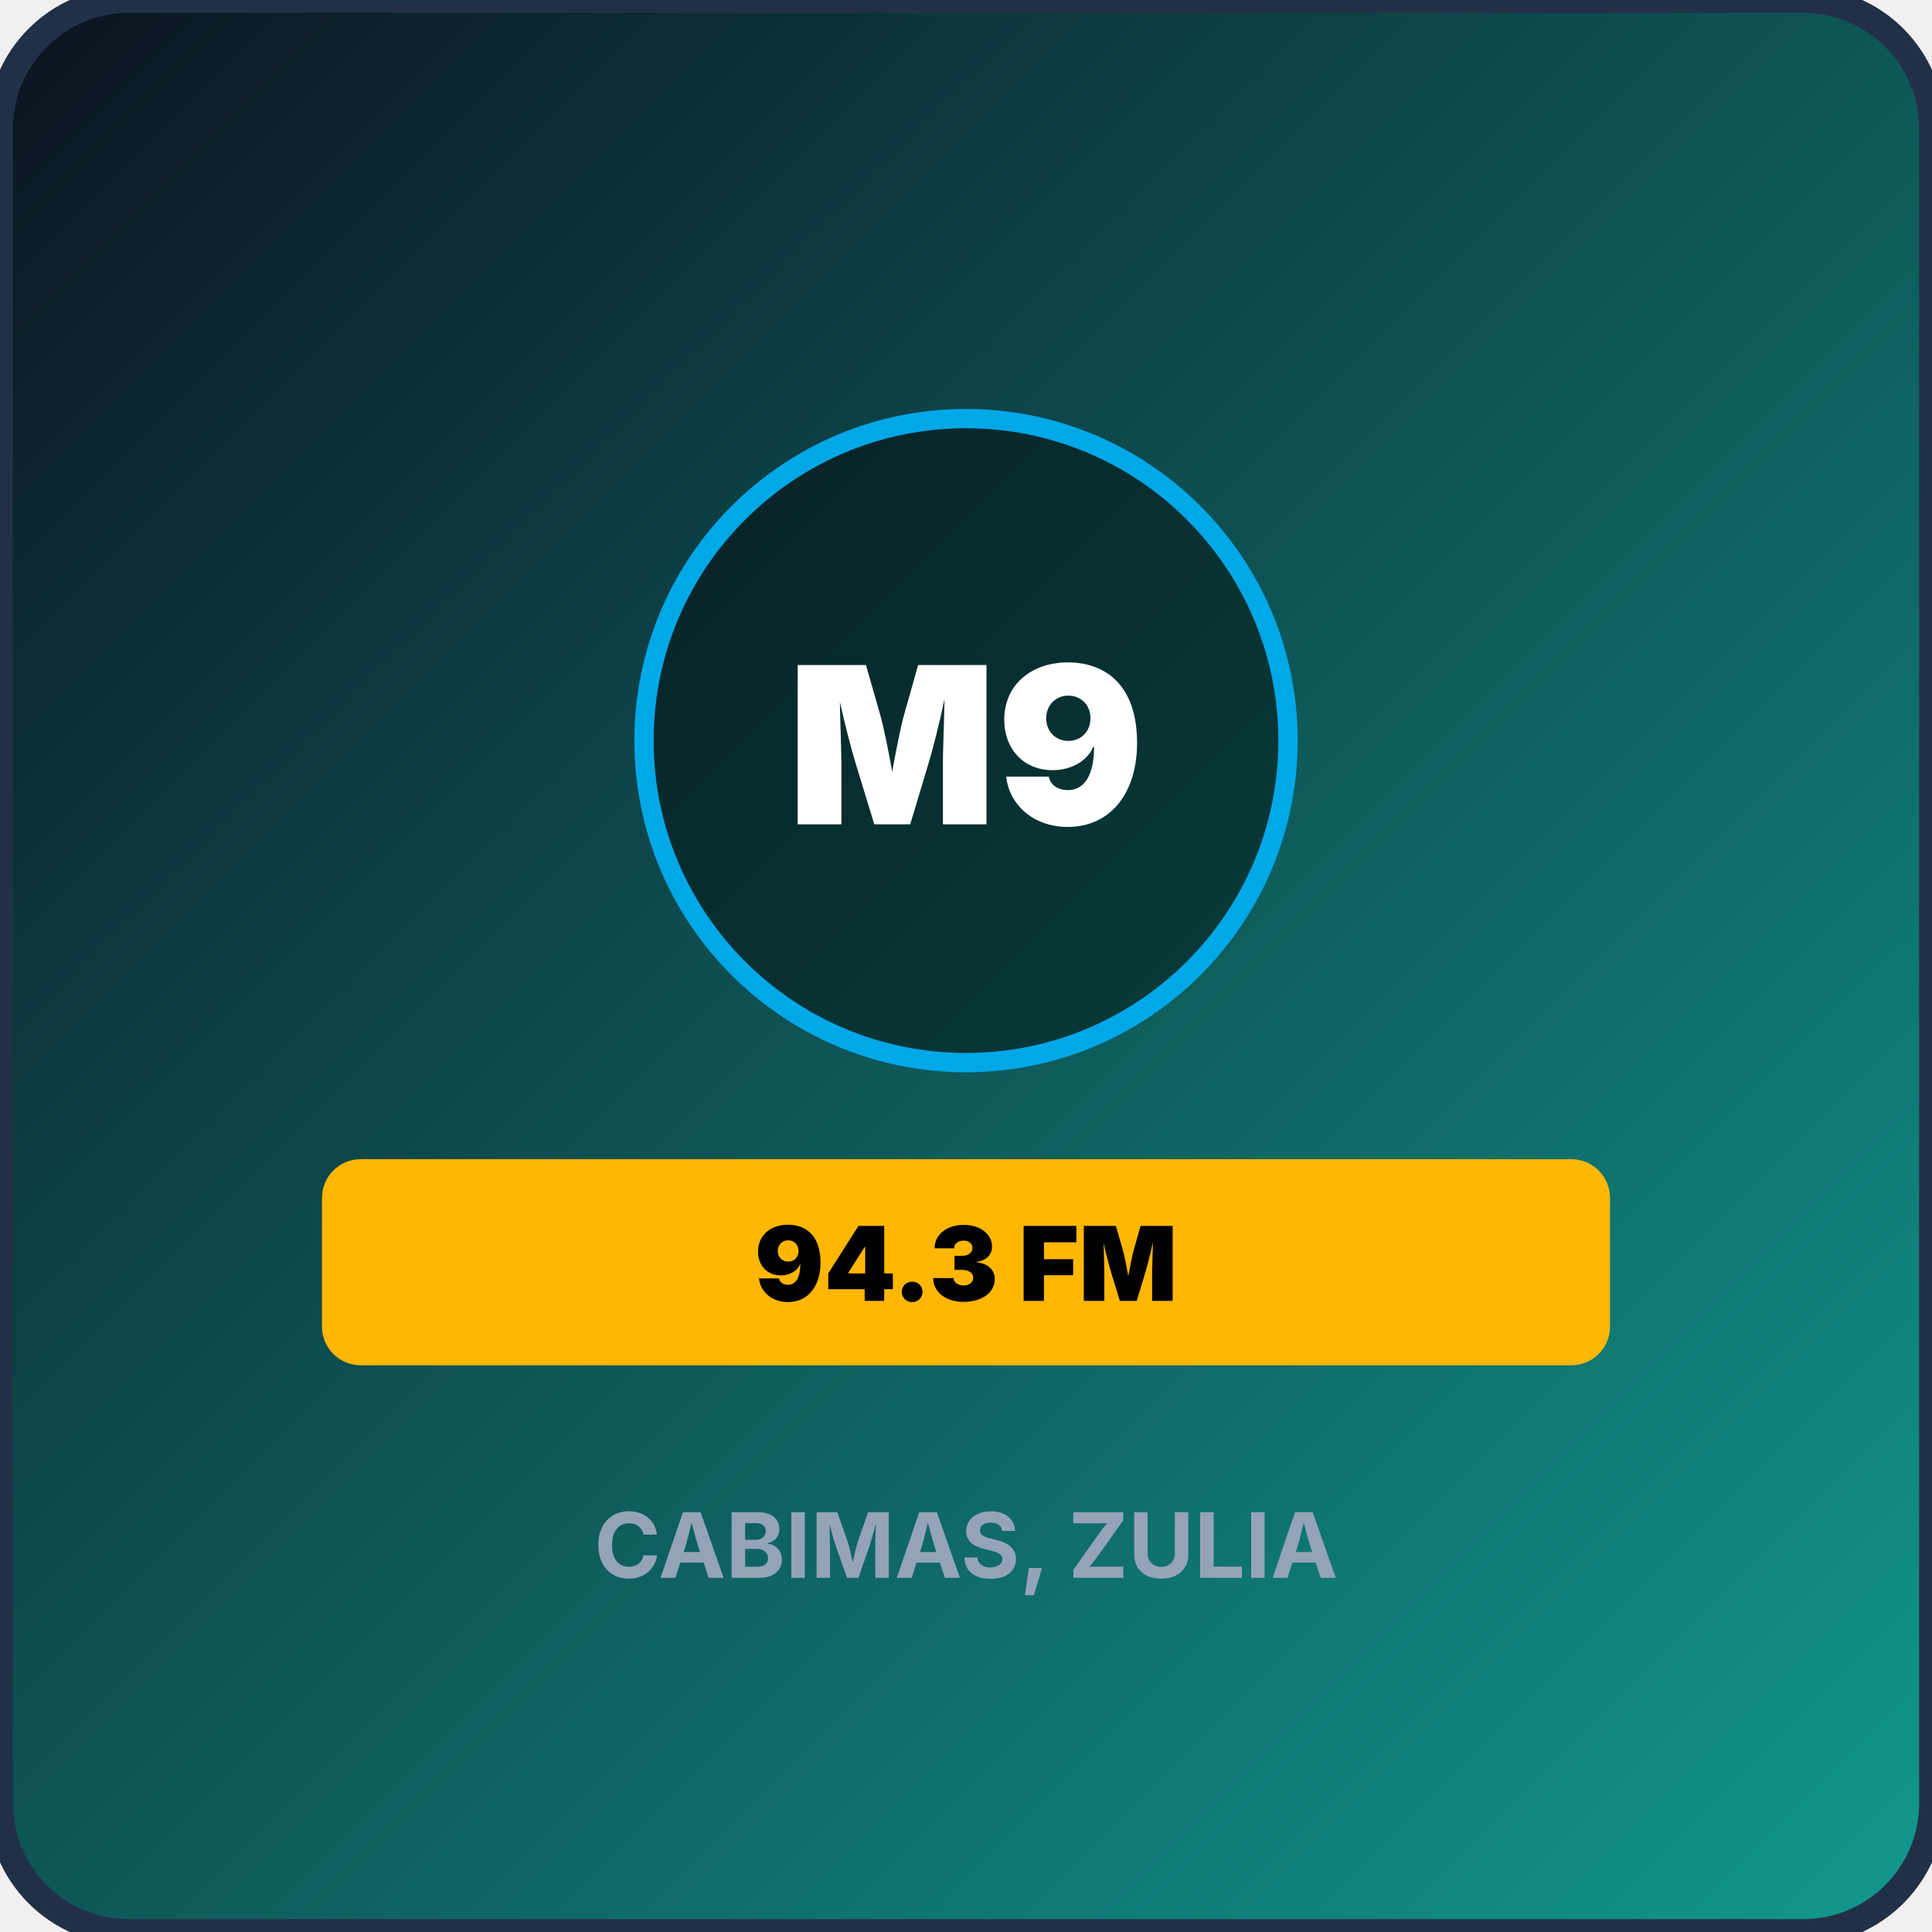
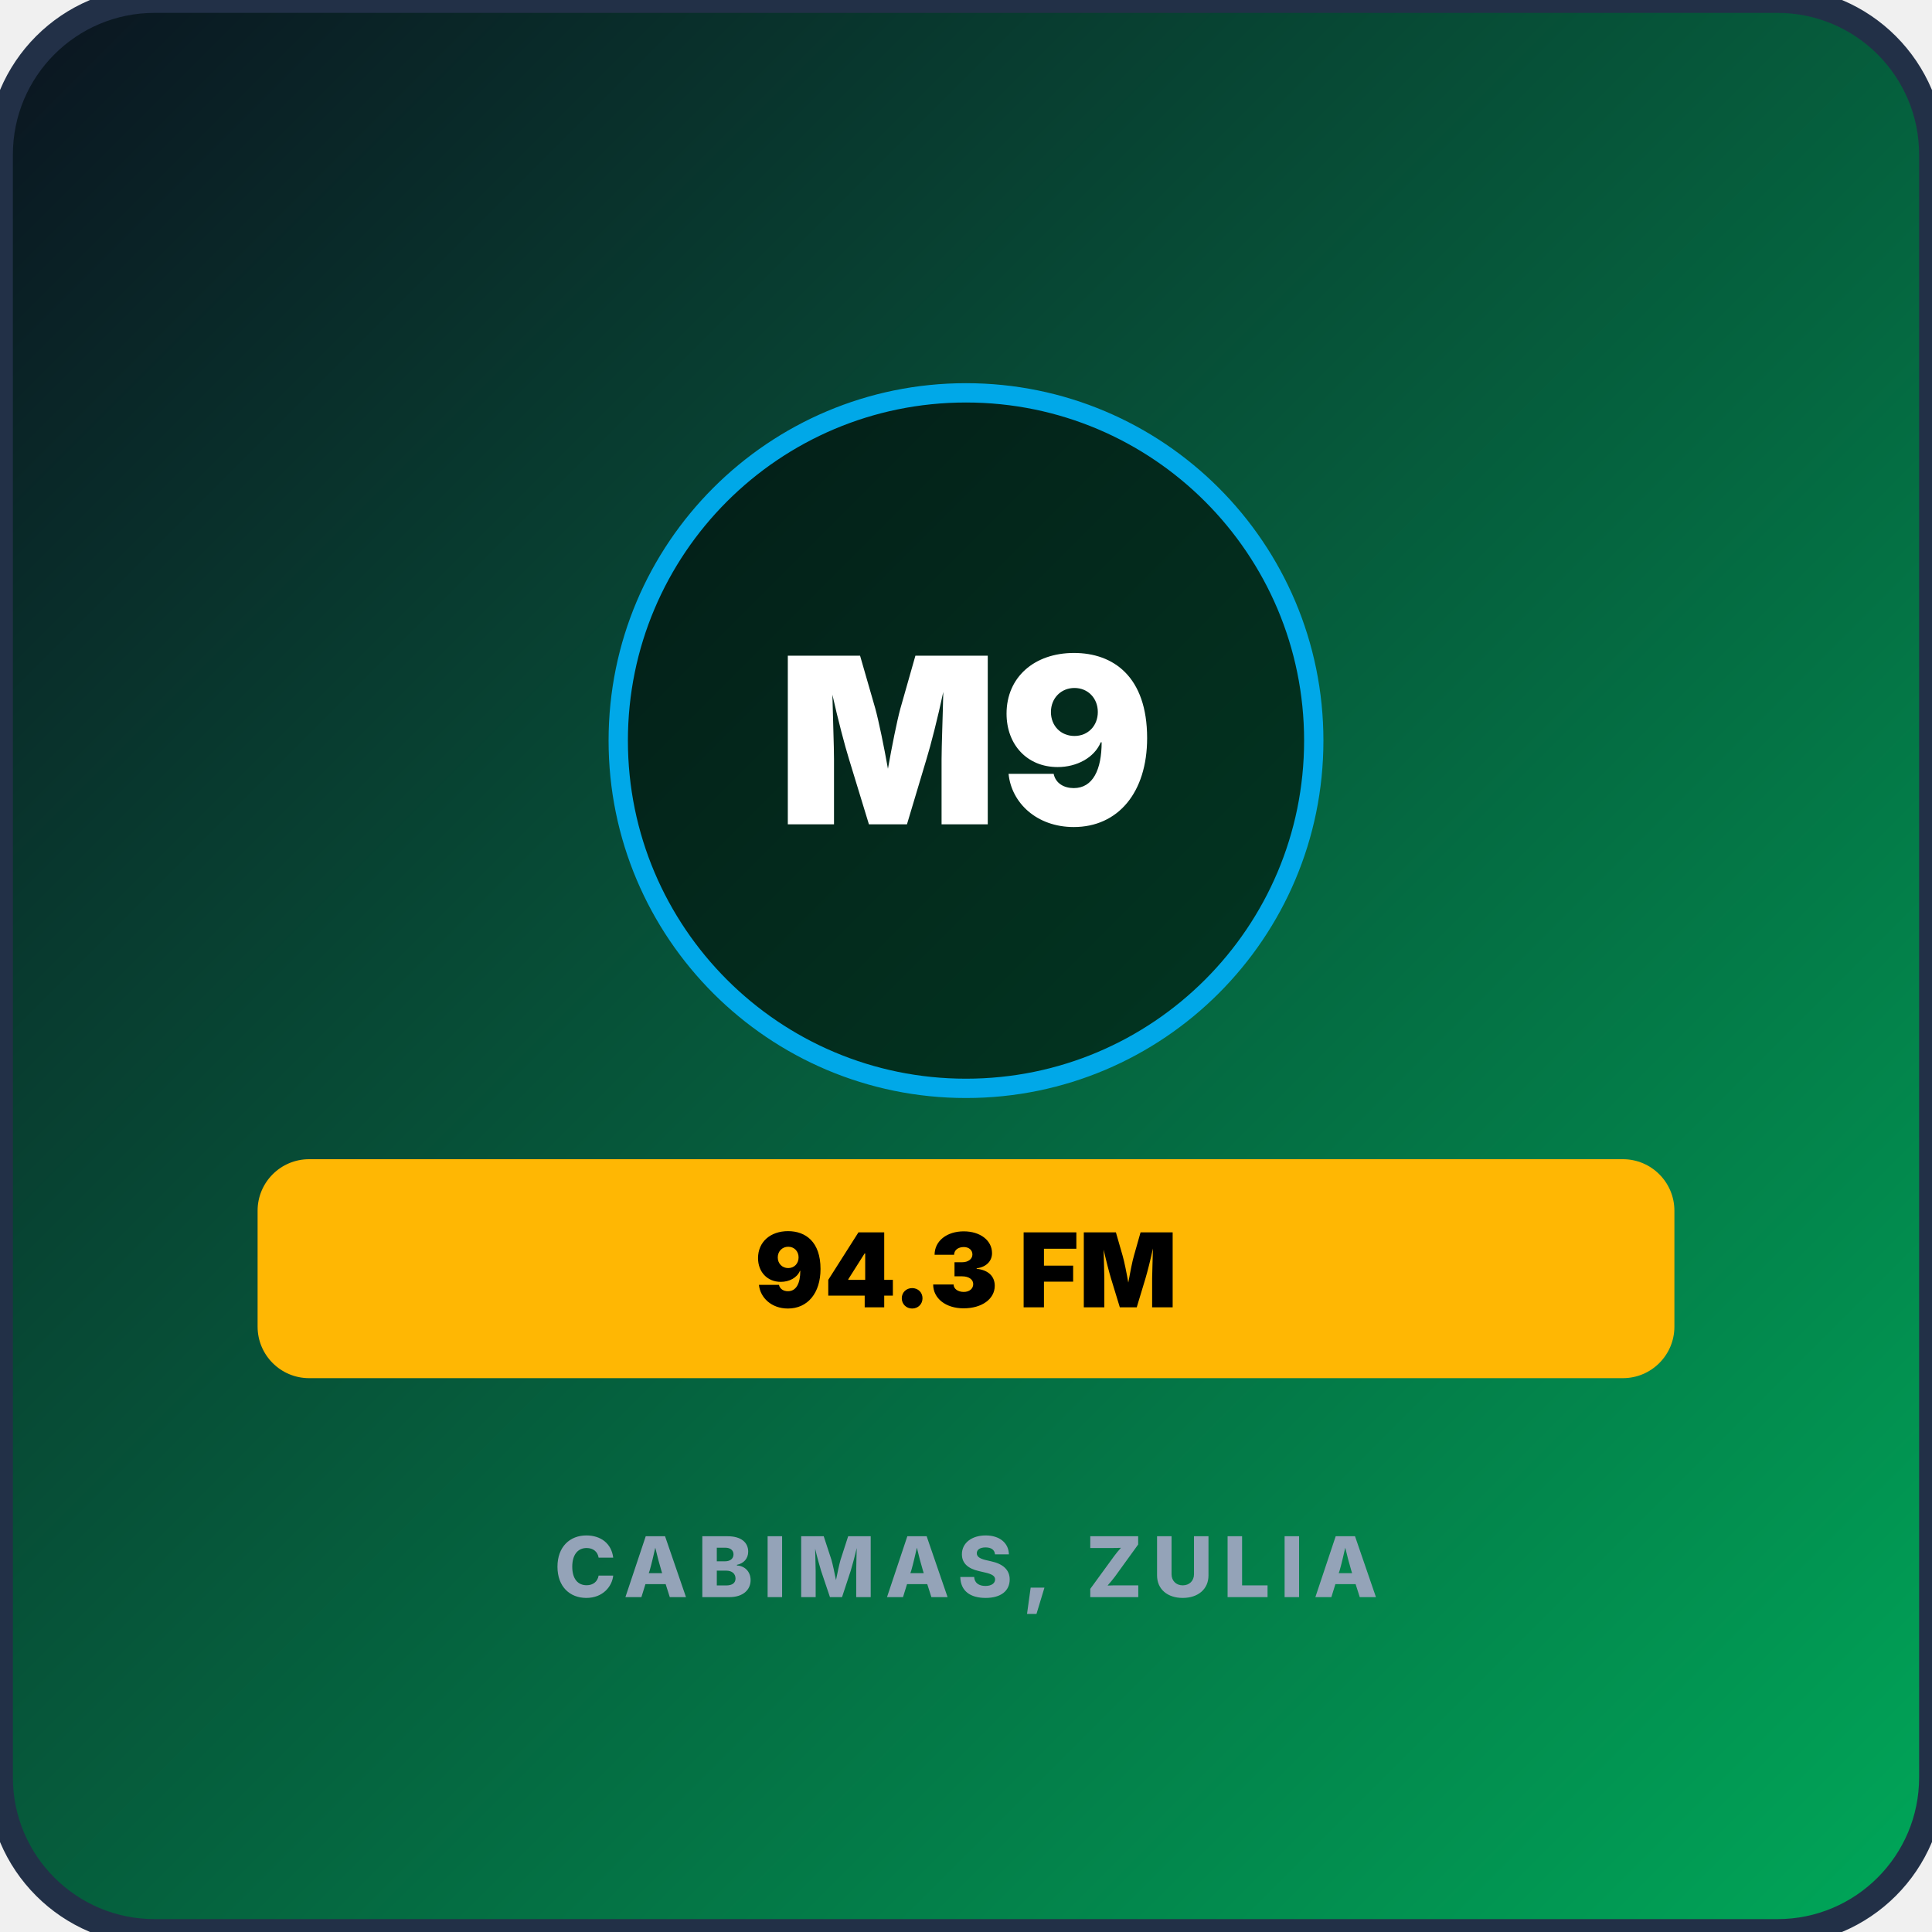
<svg xmlns="http://www.w3.org/2000/svg" viewBox="0 0 300 300" width="300" height="300">
  <defs>
-     <linearGradient id="grad" x1="0%" y1="0%" x2="100%" y2="100%">
+     <linearGradient id="grad_mision-943-fm" x1="0%" y1="0%" x2="100%" y2="100%">
      <stop offset="0%" stop-color="#0b1320" />
-       <stop offset="100%" stop-color="#11998e" />
+       <stop offset="100%" stop-color="#00a859" />
    </linearGradient>
  </defs>
-   <rect width="300" height="300" rx="20" fill="url(#grad)" stroke="#223047" stroke-width="4" />
-   <circle cx="150" cy="115" r="50" fill="rgba(0,0,0,0.4)" stroke="#00a8e8" stroke-width="3" />
-   <text x="150" y="128" font-family="-apple-system, BlinkMacSystemFont, sans-serif" font-size="34" font-weight="900" fill="#ffffff" text-anchor="middle">M9</text>
-   <rect x="50" y="180" width="200" height="32" rx="6" fill="#ffb703" />
-   <text x="150" y="202" font-family="-apple-system, BlinkMacSystemFont, sans-serif" font-size="16" font-weight="900" fill="#000000" text-anchor="middle">94.3 FM</text>
-   <text x="150" y="245" font-family="-apple-system, BlinkMacSystemFont, sans-serif" font-size="14" font-weight="700" fill="#94a3b8" text-anchor="middle">CABIMAS, ZULIA</text>
+   <rect width="300" height="300" rx="24" fill="url(#grad_mision-943-fm)" stroke="#223047" stroke-width="4" />
+   <circle cx="150" cy="115" r="54" fill="rgba(0,0,0,0.5)" stroke="#00a8e8" stroke-width="3" />
+   <text x="150" y="128" font-family="-apple-system, BlinkMacSystemFont, sans-serif" font-size="36" font-weight="900" fill="#ffffff" text-anchor="middle">M9</text>
+   <rect x="40" y="180" width="220" height="34" rx="8" fill="#ffb703" />
+   <text x="150" y="203" font-family="-apple-system, BlinkMacSystemFont, sans-serif" font-size="16" font-weight="900" fill="#000000" text-anchor="middle">94.3 FM</text>
+   <text x="150" y="248" font-family="-apple-system, BlinkMacSystemFont, sans-serif" font-size="13" font-weight="800" fill="#94a3b8" letter-spacing="1.5" text-anchor="middle">CABIMAS, ZULIA</text>
</svg>
